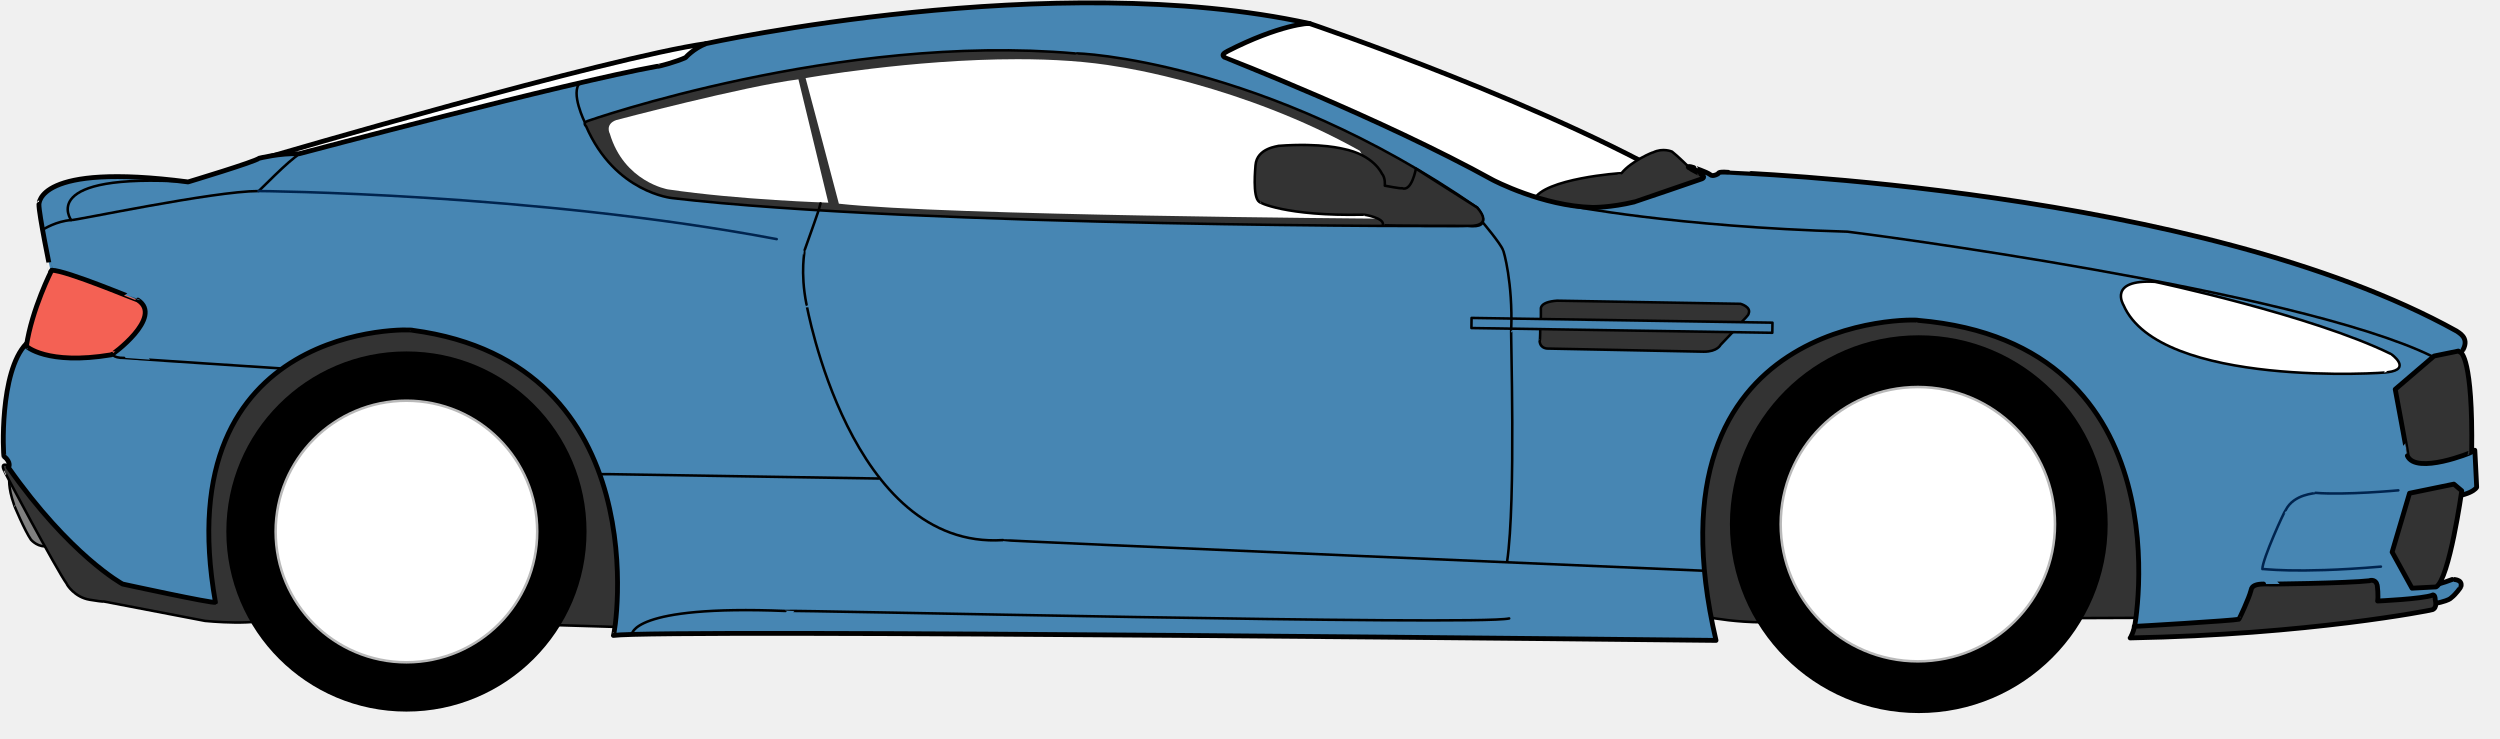
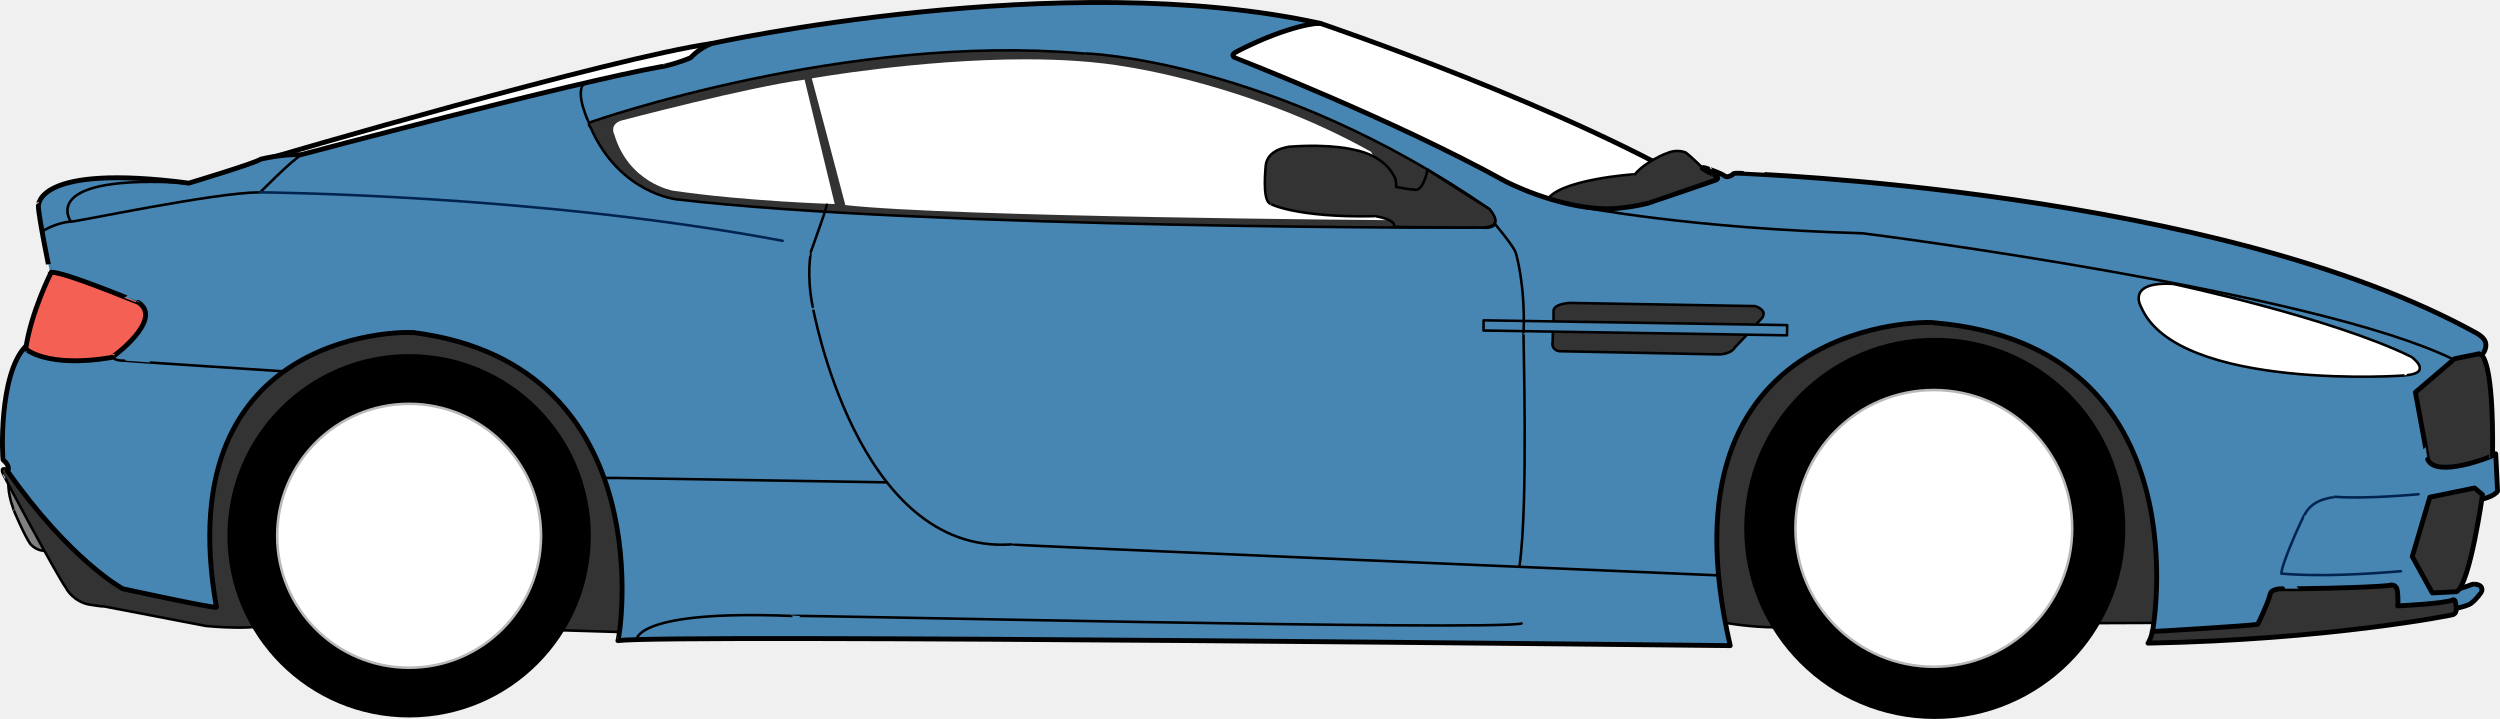
- <svg xmlns="http://www.w3.org/2000/svg" id="svg217" style="fill-rule:evenodd;clip-rule:evenodd;stroke-linecap:round;stroke-linejoin:round;" xml:space="preserve" version="1.1" viewBox="0 0 88 26" height="100%" width="100%">
-   <g id="cat_coupe">
-     <g id="g22">
-       <path id="path2" style="fill:url(#_Linear1);fill-rule:nonzero;" d="M0.491,17.756c-0.014,0 0.394,0.949 0.599,1.241c0.014,0.014 0.263,0.306 0.627,0.218c0.044,0 -1.387,-2.407 -1.387,-2.407c0,0 -0.058,0.336 0.161,0.948Z" />
-       <path id="path4" style="fill:#808080;stroke:#000;stroke-width:0.09px" d="M0.331,16.808c0,0 -0.059,0.336 0.161,0.949c-0.015,0 0.393,0.948 0.598,1.24c0.014,0.014 0.263,0.306 0.627,0.218c0.044,0 -1.386,-2.407 -1.386,-2.407Z" />
-       <path id="path6" style="fill:#333333;fill-rule:nonzero;stroke:#000;stroke-width:0.09px" d="M0.389,16.428c0,0 -0.394,-0.219 -0.262,0.103c-0.015,0 1.882,3.559 2.218,4.012c0,0.03 0.277,0.481 0.817,0.569c0.539,0.088 0.481,0.058 0.481,0.058l3.575,0.686c0,0 1.984,0.204 2.437,-0.16c0,0.014 12.257,0.379 12.257,0.379l1.517,-5.632l-6.128,-5.72l-7.646,0.117l-2.539,3.969l-0.672,4.26c0,0 -4.887,-2.597 -6.055,-2.641Z" />
-       <path id="path8" style="fill:#333333;fill-rule:nonzero;stroke:#000;stroke-width:0.09px" d="M59.689,21.637c0,0 1.838,0.46 3.655,0.176c0.021,-0.023 12.323,-0.066 12.323,-0.066l0.547,-7.442l-6.151,-3.611l-7.266,-0.154l-3.524,3.415l-0.131,6.435l0.547,1.247Z" />
-       <path id="path10" style="fill:url(#_Linear2);fill-rule:nonzero;" d="M9.524,5.506c-0.351,0.285 0.415,0.657 0.371,0.636c1.095,-0.788 14.599,-3.415 14.599,-3.415l0.362,-1.193c-3.47,0.492 -15.332,3.972 -15.332,3.972Z" />
-       <path id="path12" style="fill:#ffffff;stroke:#000;stroke-width:0.17px" d="M9.523,5.506c0,0 11.863,-3.479 15.332,-3.972l-0.361,1.193c0,0 -13.504,2.627 -14.598,3.414c0.043,0.023 -0.723,-0.35 -0.373,-0.635Z" />
-       <path id="path14" style="fill:#ffffff;fill-rule:nonzero" d="M43.167,1.406c-0.69,0.287 -1.111,0.574 -1.14,0.577c2.018,0.374 12.103,5.471 12.103,5.471c3.282,1.861 5.669,-0.612 5.646,-0.656c-4.88,-2.999 -13.672,-5.968 -13.672,-5.968c-0.053,-0.001 -0.106,-0.002 -0.159,-0.002c-1.116,0 -2.083,0.289 -2.778,0.578Zm-1.14,0.577c0,0 0,0 -0.001,0c0,0 0.001,0 0.001,0Z" />
-       <path id="path16" style="fill:none;stroke:#000;stroke-width:0.17px;" d="M46.104,0.83c0,0 8.792,2.969 13.672,5.968c0.022,0.044 -2.363,2.517 -5.646,0.656c0,0 -10.09,-5.099 -12.104,-5.471c0.022,0.022 1.744,-1.211 4.078,-1.153Z" />
-       <path id="path18" style="fill:url(#_Linear4);fill-rule:nonzero;" d="M58.186,5.368c0.029,-0.029 -0.758,0.292 -1.109,0.729c-0.014,-0.014 -2.757,0.19 -3.079,0.935c0.044,0.014 0.744,0.977 1.941,0.817c-0.029,0.044 4.509,-1.109 4.173,-1.532c-0.029,0 -0.19,-0.249 -0.19,-0.249l-0.441,-0.157c0,0 -0.449,-0.441 -0.624,-0.572c0,0 -0.125,-0.057 -0.305,-0.057c-0.108,0 -0.235,0.02 -0.366,0.086Z" />
-       <path id="path20" style="fill:#333333;stroke:#000;stroke-width:0.09px" d="M59.481,5.911c0,0 -0.449,-0.441 -0.624,-0.573c0,0 -0.32,-0.145 -0.671,0.029c0.029,-0.029 -0.758,0.293 -1.109,0.73c-0.014,-0.014 -2.758,0.19 -3.078,0.935c0.043,0.014 0.743,0.977 1.94,0.817c-0.029,0.044 4.509,-1.109 4.173,-1.532c-0.029,0 -0.189,-0.249 -0.189,-0.249l-0.442,-0.157" />
-     </g>
-     <path id="path24" style="fill:#4786b3;fill-rule:nonzero;fill-opacity:1" d="M24.856,1.534c-0.449,0.176 -0.723,0.492 -0.723,0.492c-0.307,0.143 -0.973,0.329 -0.996,0.307c-3.174,0.569 -12.607,3.079 -12.607,3.079c-0.671,-0.029 -1.415,0.16 -1.415,0.16c-0.117,0.118 -2.495,0.832 -2.495,0.832c-5.355,-0.701 -5.239,0.788 -5.249,0.788c-0.011,0.318 0.416,2.386 0.416,2.375c0.306,0.383 2.396,1.017 2.385,1.006c0.503,0.208 0.339,0.548 0.328,0.537c-0.043,0.569 -0.678,1.083 -0.678,1.072c-0.514,0.46 -2.922,-0.059 -2.893,-0.087c-0.963,0.992 -0.817,3.939 -0.788,3.969c0.263,0.204 0.175,0.408 0.146,0.379c2.189,3.122 4.028,4.114 4.028,4.114c0,0 3.209,0.701 3.268,0.643c-1.751,-9.923 6.945,-9.63 6.945,-9.573c8.697,1.168 7.121,10.74 7.063,10.74c1.634,-0.234 38.754,0.176 38.813,0.176c-2.685,-11.557 7.062,-11.324 7.121,-11.266c9.513,0.818 7.617,10.886 7.587,10.915c11.206,-0.642 11.09,-1.101 11.184,-1.16c0.153,-0.117 0.328,-0.368 0.328,-0.38c0.077,-0.284 -0.317,-0.255 -0.306,-0.255c-1.335,0.514 -1.218,-0.018 -1.24,-0.029c-0.383,-0.832 -0.11,-2.21 -0.11,-2.244c0.132,-0.612 0.745,-0.558 0.733,-0.579c1.325,-0.044 1.478,-0.394 1.478,-0.394c0,0 -0.066,-1.358 -0.066,-1.303c-0.273,0.121 -1.608,0.143 -1.608,0.132c-0.471,-0.011 -0.482,-0.241 -0.493,-0.262c-0.46,-0.964 -0.12,-1.391 -0.142,-1.391c0.941,-0.657 1.007,-1.313 0.996,-1.313c0.525,-0.339 0.831,-0.689 0.831,-0.701c0.241,-0.437 -0.175,-0.612 -0.218,-0.656c-9.062,-5.034 -25.63,-5.581 -25.641,-5.592c-0.427,-0.032 -0.323,0.049 -0.383,0.065c-0.175,0.088 -0.241,0.033 -0.23,0.033c-0.175,-0.13 -0.602,-0.252 -0.602,-0.262c-0.191,-0.063 -0.211,-0.038 -0.193,-0.013c0.013,0.016 0.042,0.032 0.051,0.023c0.044,0.066 0.383,0.208 0.383,0.219c0.208,0.099 0.044,0.165 0.044,0.165c0,0 -2.353,0.809 -2.364,0.809c-0.853,0.208 -1.489,0.197 -1.489,0.197c-1.75,-0.043 -3.502,-0.963 -3.502,-0.963c-3.917,-2.166 -9.422,-4.301 -9.433,-4.312c-0.197,-0.12 0.088,-0.208 0.077,-0.218c1.684,-0.863 2.723,-0.99 2.885,-0.983c-2.425,-0.531 -5.08,-0.725 -7.668,-0.725c-7.032,0 -13.558,1.434 -13.558,1.434Zm21.248,-0.704c0,-0.002 -0.007,-0.004 -0.022,-0.005c0.007,0.002 0.015,0.004 0.022,0.005Z" />
-     <g id="g112">
-       <path id="path26" style="fill:none;stroke:#000;stroke-width:0.17px;" d="M9.115,5.572c0,0 0.744,-0.19 1.415,-0.16c0,0 9.433,-2.51 12.607,-3.079c0.022,0.022 0.69,-0.165 0.996,-0.307c0,0 0.274,-0.316 0.722,-0.492c0,0 12.232,-2.688 21.249,-0.704c0,-0.029 -1.069,0.036 -2.907,0.977c0.011,0.012 -0.273,0.099 -0.077,0.219c0.011,0.011 5.516,2.146 9.433,4.312c0,0 1.752,0.92 3.503,0.963c0,0 0.634,0.011 1.488,-0.197c0.011,0 2.364,-0.81 2.364,-0.81c0,0 0.164,-0.065 -0.044,-0.164c0,-0.011 -0.339,-0.153 -0.383,-0.219c-0.022,0.022 -0.175,-0.114 0.142,-0.011c0,0.011 0.427,0.132 0.602,0.263c-0.011,0 0.055,0.055 0.23,-0.033c0.06,-0.016 -0.044,-0.098 0.383,-0.065c0.011,0.011 16.579,0.558 25.641,5.592c0.043,0.044 0.46,0.219 0.218,0.656c0,0.011 -0.306,0.362 -0.831,0.701c0.011,0 -0.055,0.656 -0.996,1.313c0.022,0 -0.317,0.427 0.143,1.39c0.01,0.022 0.021,0.252 0.492,0.263c0,0.01 1.335,-0.011 1.608,-0.132c0,-0.055 0.066,1.303 0.066,1.303c0,0 -0.153,0.35 -1.478,0.394c0.012,0.021 -0.601,-0.033 -0.732,0.58c0,0.033 -0.274,1.411 0.109,2.243c0.022,0.011 -0.095,0.543 1.24,0.029c-0.011,0 0.383,-0.029 0.306,0.255c0,0.012 -0.175,0.263 -0.328,0.38c-0.094,0.059 0.022,0.518 -11.184,1.16c0.03,-0.029 1.926,-10.097 -7.587,-10.915c-0.059,-0.058 -9.806,-0.291 -7.121,11.265c-0.059,0 -37.179,-0.409 -38.813,-0.175c0.058,0 1.634,-9.572 -7.063,-10.74c0,-0.057 -8.696,-0.35 -6.945,9.573c-0.059,0.058 -3.268,-0.642 -3.268,-0.642c0,0 -1.839,-0.993 -4.028,-4.115c0.029,0.029 0.117,-0.176 -0.146,-0.379c-0.029,-0.03 -0.175,-2.977 0.788,-3.969c-0.029,0.029 2.379,0.547 2.893,0.087c0,0.011 0.635,-0.503 0.678,-1.072c0.011,0.011 0.175,-0.329 -0.328,-0.537c0.011,0.012 -2.079,-0.623 -2.385,-1.006c0,0.011 -0.427,-2.057 -0.416,-2.375c0.011,0 -0.106,-1.488 5.249,-0.788c0,0 2.378,-0.715 2.495,-0.832Z" />
-       <path id="path28" style="fill:#f46154;fill-rule:nonzero;stroke:#000;stroke-width:0.17px;" d="M1.819,9.512c0,0 -0.7,1.372 -0.89,2.671c-0.015,0 0.715,0.685 2.991,0.306c0.015,0.014 1.854,-1.328 0.934,-1.926c0,0.014 -2.524,-1.051 -3.035,-1.051Z" />
-       <path id="path30" style="fill:url(#_Linear6);fill-rule:nonzero;" d="M20.686,4.259c-0.197,0.066 -0.055,0.186 -0.055,0.186c1.018,2.342 3.032,2.528 3.032,2.528c8.623,1.007 28.015,1.007 28.015,0.978c0.934,0.117 0.351,-0.613 0.321,-0.642c-7.5,-5.195 -14.124,-5.457 -14.154,-5.428c-0.874,-0.077 -1.753,-0.111 -2.628,-0.111c-7.449,0 -14.531,2.489 -14.531,2.489Z" />
-       <path id="path32" style="fill:#333333;stroke:#000;stroke-width:0.09px" d="M20.686,4.259c0,0 8.842,-3.108 17.16,-2.378c0.029,-0.029 6.653,0.233 14.153,5.428c0.03,0.029 0.613,0.759 -0.321,0.642c0,0.029 -19.392,0.029 -28.015,-0.978c0,0 -2.014,-0.186 -3.032,-2.528c0,0 -0.142,-0.12 0.055,-0.186Z" />
-       <path id="path34" style="fill:#ffffff;fill-rule:nonzero" d="M28.357,2.749c0,0 1.171,4.399 1.171,4.421c3.7,0.416 18.911,0.525 18.889,0.525c0.788,-0.35 -0.547,-2.341 -0.547,-2.385c-4.137,-2.32 -8.47,-2.955 -8.47,-2.955c-1.101,-0.197 -2.342,-0.271 -3.583,-0.271c-3.724,0 -7.46,0.665 -7.46,0.665Z" />
-       <path id="path36" style="fill:#ffffff;fill-rule:nonzero" d="M21.693,4.226c-0.405,0.143 -0.23,0.482 -0.23,0.471c0.503,1.707 2.046,1.969 2.046,1.969c2.518,0.373 5.648,0.468 5.648,0.468l-1.052,-4.341c-1.904,0.241 -6.412,1.433 -6.412,1.433Z" />
-       <path id="path38" style="fill:#ffffff;fill-rule:nonzero" d="M74.747,10.738c1.27,2.932 9.295,2.393 9.295,2.364c0.875,-0.103 0.132,-0.643 0.117,-0.643c-2.802,-1.371 -8.303,-2.538 -8.303,-2.538c-0.083,-0.005 -0.161,-0.007 -0.233,-0.007c-1.383,0 -0.876,0.824 -0.876,0.824Z" />
-       <path id="path40" style="fill:none;stroke:#000;stroke-width:0.09px;" d="M75.856,9.921c0,0 5.501,1.167 8.303,2.538c0.015,0 0.758,0.54 -0.117,0.643c0,0.029 -8.025,0.569 -9.295,-2.364c0,0 -0.562,-0.913 1.109,-0.817Z" />
-       <path id="path42" style="fill:url(#_Linear10);fill-rule:nonzero;" d="M85.68,12.532l-1.368,1.171c0,0 0.438,2.343 0.427,2.343c0.306,0.678 2.276,-0.121 2.265,-0.132c0.043,-3.327 -0.383,-3.502 -0.383,-3.502l-0.087,-0.054l-0.854,0.174Z" />
-       <path id="path44" style="fill:#333333;stroke:#000;stroke-width:0.17px" d="M86.534,12.357l0.087,0.055c0,0 0.427,0.175 0.383,3.501c0.011,0.012 -1.959,0.811 -2.265,0.132c0.011,0 -0.427,-2.342 -0.427,-2.342l1.368,-1.171l0.854,-0.175Z" />
-       <path id="path46" style="fill:url(#_Linear11);fill-rule:nonzero;" d="M84.815,17.362l-0.613,2.073l0.701,1.269c0,0 0.832,-0.044 0.846,-0.044c0.467,-0.263 0.905,-3.385 0.905,-3.385l-0.277,-0.234l-1.562,0.321Z" />
-       <path id="path48" style="fill:#333333;stroke:#000;stroke-width:0.17px" d="M86.654,17.275c0,0 -0.438,3.122 -0.905,3.385c-0.015,0 -0.846,0.044 -0.846,0.044l-0.7,-1.27l0.613,-2.072l1.561,-0.321l0.277,0.234Z" />
-       <clipPath id="_clip12">
-         <path id="path50" d="M83.415,20.441c-0.73,0.088 -3.736,0.131 -3.736,0.116c-0.496,0 -0.423,0.234 -0.452,0.248c-0.044,0.205 -0.41,1.008 -0.423,0.993c-0.145,0.043 -3.65,0.258 -3.678,0.249c0,0.151 -0.13,0.395 -0.144,0.408c6.303,-0.118 10.606,-0.978 10.636,-0.993c0.189,-0.073 0.102,-0.335 0.102,-0.35c0,-0.204 -0.102,-0.175 -0.102,-0.161c-0.336,0.132 -1.926,0.205 -1.926,0.205c0.029,-0.131 0,-0.569 -0.029,-0.599c-0.033,-0.106 -0.122,-0.13 -0.185,-0.13c-0.049,0 -0.083,0.014 -0.063,0.014Zm-8.289,1.606l0,-0.001l0,0.001Zm-0.145,0.408c0,0.001 0,0 0.001,0c-0.001,0 -0.001,0 -0.001,0Z" />
-       </clipPath>
-       <g id="g55" clip-path="url(#_clip12)">
-         <path id="path53" style="fill:url(#_Linear13);fill-rule:nonzero;" d="M75.003,22.777l-0.134,-1.918l10.848,-0.759l0.134,1.918l-10.848,0.759Z" />
+ <svg xmlns="http://www.w3.org/2000/svg" width="521.6" height="150" viewBox="0 0 521.6 150" version="1.1" xml:space="preserve" style="clip-rule:evenodd;fill-rule:evenodd;stroke-linecap:round;stroke-linejoin:round" id="svg217">
+   <g transform="translate(-0.03102517,-0.01385375)" id="cat_coupe">
+     <g transform="matrix(5.979396,0,0,5.979396,-0.1544866,-0.0689833)" id="g1003">
+       <g id="g22">
+         <path id="path2" style="fill:url(#_Linear1);fill-rule:nonzero" d="m 0.491,17.756 c -0.014,0 0.394,0.949 0.599,1.241 0.014,0.014 0.263,0.306 0.627,0.218 0.044,0 -1.387,-2.407 -1.387,-2.407 0,0 -0.058,0.336 0.161,0.948 z" />
+         <path id="path4" style="fill:#808080;stroke:#000000;stroke-width:0.09px" d="m 0.331,16.808 c 0,0 -0.059,0.336 0.161,0.949 -0.015,0 0.393,0.948 0.598,1.24 0.014,0.014 0.263,0.306 0.627,0.218 0.044,0 -1.386,-2.407 -1.386,-2.407 z" />
+         <path id="path6" style="fill:#333333;fill-rule:nonzero;stroke:#000000;stroke-width:0.09px" d="m 0.389,16.428 c 0,0 -0.394,-0.219 -0.262,0.103 -0.015,0 1.882,3.559 2.218,4.012 0,0.03 0.277,0.481 0.817,0.569 0.539,0.088 0.481,0.058 0.481,0.058 l 3.575,0.686 c 0,0 1.984,0.204 2.437,-0.16 0,0.014 12.257,0.379 12.257,0.379 l 1.517,-5.632 -6.128,-5.72 -7.646,0.117 -2.539,3.969 -0.672,4.26 c 0,0 -4.887,-2.597 -6.055,-2.641 z" />
+         <path id="path8" style="fill:#333333;fill-rule:nonzero;stroke:#000000;stroke-width:0.09px" d="m 59.689,21.637 c 0,0 1.838,0.46 3.655,0.176 0.021,-0.023 12.323,-0.066 12.323,-0.066 l 0.547,-7.442 -6.151,-3.611 -7.266,-0.154 -3.524,3.415 -0.131,6.435 z" />
+         <path id="path10" style="fill:url(#_Linear2);fill-rule:nonzero" d="M 9.524,5.506 C 9.173,5.791 9.939,6.163 9.895,6.142 10.99,5.354 24.494,2.727 24.494,2.727 L 24.856,1.534 C 21.386,2.026 9.524,5.506 9.524,5.506 Z" />
+         <path id="path12" style="fill:#ffffff;stroke:#000000;stroke-width:0.17px" d="m 9.523,5.506 c 0,0 11.863,-3.479 15.332,-3.972 l -0.361,1.193 c 0,0 -13.504,2.627 -14.598,3.414 C 9.939,6.164 9.173,5.791 9.523,5.506 Z" />
+         <path id="path14" style="fill:#ffffff;fill-rule:nonzero" d="M 43.167,1.406 C 42.477,1.693 42.056,1.98 42.027,1.983 44.045,2.357 54.13,7.454 54.13,7.454 57.412,9.315 59.799,6.842 59.776,6.798 54.896,3.799 46.104,0.83 46.104,0.83 46.051,0.829 45.998,0.828 45.945,0.828 c -1.116,0 -2.083,0.289 -2.778,0.578 z m -1.14,0.577 c 0,0 0,0 -10e-4,0 0,0 10e-4,0 10e-4,0 z" />
+         <path id="path16" style="fill:none;stroke:#000000;stroke-width:0.17px" d="m 46.104,0.83 c 0,0 8.792,2.969 13.672,5.968 0.022,0.044 -2.363,2.517 -5.646,0.656 0,0 -10.09,-5.099 -12.104,-5.471 0.022,0.022 1.744,-1.211 4.078,-1.153 z" />
+         <path id="path18" style="fill:url(#_Linear4);fill-rule:nonzero" d="m 58.186,5.368 c 0.029,-0.029 -0.758,0.292 -1.109,0.729 -0.014,-0.014 -2.757,0.19 -3.079,0.935 0.044,0.014 0.744,0.977 1.941,0.817 -0.029,0.044 4.509,-1.109 4.173,-1.532 -0.029,0 -0.19,-0.249 -0.19,-0.249 L 59.481,5.911 c 0,0 -0.449,-0.441 -0.624,-0.572 0,0 -0.125,-0.057 -0.305,-0.057 -0.108,0 -0.235,0.02 -0.366,0.086 z" />
+         <path id="path20" style="fill:#333333;stroke:#000000;stroke-width:0.09px" d="m 59.481,5.911 c 0,0 -0.449,-0.441 -0.624,-0.573 0,0 -0.32,-0.145 -0.671,0.029 0.029,-0.029 -0.758,0.293 -1.109,0.73 -0.014,-0.014 -2.758,0.19 -3.078,0.935 0.043,0.014 0.743,0.977 1.94,0.817 -0.029,0.044 4.509,-1.109 4.173,-1.532 -0.029,0 -0.189,-0.249 -0.189,-0.249 L 59.481,5.911" />
      </g>
-       <path id="path57" style="fill:#333333;stroke:#000;stroke-width:0.17px" d="M83.692,21.156c0,0 1.59,-0.073 1.926,-0.205c0,-0.014 0.102,-0.043 0.102,0.161c0,0.015 0.087,0.277 -0.102,0.35c-0.03,0.015 -4.334,0.876 -10.637,0.993c0,0.014 0.145,-0.249 0.145,-0.409c-0.029,0.014 3.532,-0.204 3.678,-0.248c0.014,0.015 0.379,-0.788 0.423,-0.992c0.029,-0.015 -0.044,-0.248 0.452,-0.248c0,0.014 3.006,-0.029 3.736,-0.117c-0.044,0 0.189,-0.073 0.248,0.117c0.029,0.029 0.058,0.466 0.029,0.598Z" />
-       <path id="path59" style="fill:url(#_Linear14);fill-rule:nonzero;" d="M54.239,10.869l0,0.263l-0.022,0.35c0,0 0,0.525 -0.022,0.525c0.022,0.285 0.306,0.263 0.306,0.263l5.473,0.11c0.481,0 0.59,-0.241 0.59,-0.241l0.438,-0.46l0.35,-0.394c0,0 0.219,-0.219 0.197,-0.241c0.109,-0.241 -0.284,-0.35 -0.284,-0.35l-6.457,-0.11c-0.613,0.044 -0.569,0.285 -0.569,0.285Z" />
-       <path id="path61" style="fill:#333333;stroke:#000;stroke-width:0.09px" d="M61.002,11.679l-0.438,0.46c0,0 -0.109,0.241 -0.591,0.241l-5.472,-0.11c0,0 -0.284,0.022 -0.306,-0.263c0.022,0 0.022,-0.525 0.022,-0.525l0.022,-0.35l0,-0.263c0,0 -0.044,-0.241 0.569,-0.285l6.457,0.11c0,0 0.394,0.11 0.284,0.35c0.022,0.022 -0.197,0.241 -0.197,0.241l-0.35,0.394Z" />
-       <clipPath id="_clip15">
-         <path id="path63" d="M51.793,11.547l10.593,0.167l0.006,-0.356l-10.593,-0.167l-0.006,0.356Z" />
-       </clipPath>
-       <g id="g68" clip-path="url(#_clip15)">
-         <path id="path66" style="fill:url(#_Linear16);fill-rule:nonzero;" d="M62.392,11.358l-0.006,0.356l-10.593,-0.166l0.006,-0.357l10.593,0.167Z" />
+       <path id="path24" style="fill:#4786b3;fill-opacity:1;fill-rule:nonzero" d="M 24.856,1.534 C 24.407,1.71 24.133,2.026 24.133,2.026 23.826,2.169 23.16,2.355 23.137,2.333 19.963,2.902 10.53,5.412 10.53,5.412 9.859,5.383 9.115,5.572 9.115,5.572 8.998,5.69 6.62,6.404 6.62,6.404 1.265,5.703 1.381,7.192 1.371,7.192 1.36,7.51 1.787,9.578 1.787,9.567 2.093,9.95 4.183,10.584 4.172,10.573 4.675,10.781 4.511,11.121 4.5,11.11 4.457,11.679 3.822,12.193 3.822,12.182 3.308,12.642 0.9,12.123 0.929,12.095 c -0.963,0.992 -0.817,3.939 -0.788,3.969 0.263,0.204 0.175,0.408 0.146,0.379 2.189,3.122 4.028,4.114 4.028,4.114 0,0 3.209,0.701 3.268,0.643 -1.751,-9.923 6.945,-9.63 6.945,-9.573 8.697,1.168 7.121,10.74 7.063,10.74 1.634,-0.234 38.754,0.176 38.813,0.176 -2.685,-11.557 7.062,-11.324 7.121,-11.266 9.513,0.818 7.617,10.886 7.587,10.915 11.206,-0.642 11.09,-1.101 11.184,-1.16 0.153,-0.117 0.328,-0.368 0.328,-0.38 0.077,-0.284 -0.317,-0.255 -0.306,-0.255 -1.335,0.514 -1.218,-0.018 -1.24,-0.029 -0.383,-0.832 -0.11,-2.21 -0.11,-2.244 0.132,-0.612 0.745,-0.558 0.733,-0.579 1.325,-0.044 1.478,-0.394 1.478,-0.394 0,0 -0.066,-1.358 -0.066,-1.303 -0.273,0.121 -1.608,0.143 -1.608,0.132 -0.471,-0.011 -0.482,-0.241 -0.493,-0.262 -0.46,-0.964 -0.12,-1.391 -0.142,-1.391 0.941,-0.657 1.007,-1.313 0.996,-1.313 0.525,-0.339 0.831,-0.689 0.831,-0.701 0.241,-0.437 -0.175,-0.612 -0.218,-0.656 C 77.417,6.623 60.849,6.076 60.838,6.065 60.411,6.033 60.515,6.114 60.455,6.13 60.28,6.218 60.214,6.163 60.225,6.163 60.05,6.033 59.623,5.911 59.623,5.901 59.432,5.838 59.412,5.863 59.43,5.888 c 0.013,0.016 0.042,0.032 0.051,0.023 0.044,0.066 0.383,0.208 0.383,0.219 0.208,0.099 0.044,0.165 0.044,0.165 0,0 -2.353,0.809 -2.364,0.809 C 56.691,7.312 56.055,7.301 56.055,7.301 54.305,7.258 52.553,6.338 52.553,6.338 48.636,4.172 43.131,2.037 43.12,2.026 42.923,1.906 43.208,1.818 43.197,1.808 44.881,0.945 45.92,0.818 46.082,0.825 43.657,0.294 41.002,0.1 38.414,0.1 31.382,0.1 24.856,1.534 24.856,1.534 Z M 46.104,0.83 c 0,-0.002 -0.007,-0.004 -0.022,-0.005 0.007,0.002 0.015,0.004 0.022,0.005 z" />
+       <g id="g112">
+         <path id="path26" style="fill:none;stroke:#000000;stroke-width:0.17px" d="m 9.115,5.572 c 0,0 0.744,-0.19 1.415,-0.16 0,0 9.433,-2.51 12.607,-3.079 0.022,0.022 0.69,-0.165 0.996,-0.307 0,0 0.274,-0.316 0.722,-0.492 0,0 12.232,-2.688 21.249,-0.704 0,-0.029 -1.069,0.036 -2.907,0.977 0.011,0.012 -0.273,0.099 -0.077,0.219 0.011,0.011 5.516,2.146 9.433,4.312 0,0 1.752,0.92 3.503,0.963 0,0 0.634,0.011 1.488,-0.197 0.011,0 2.364,-0.81 2.364,-0.81 0,0 0.164,-0.065 -0.044,-0.164 0,-0.011 -0.339,-0.153 -0.383,-0.219 -0.022,0.022 -0.175,-0.114 0.142,-0.011 0,0.011 0.427,0.132 0.602,0.263 -0.011,0 0.055,0.055 0.23,-0.033 0.06,-0.016 -0.044,-0.098 0.383,-0.065 0.011,0.011 16.579,0.558 25.641,5.592 0.043,0.044 0.46,0.219 0.218,0.656 0,0.011 -0.306,0.362 -0.831,0.701 0.011,0 -0.055,0.656 -0.996,1.313 0.022,0 -0.317,0.427 0.143,1.39 0.01,0.022 0.021,0.252 0.492,0.263 0,0.01 1.335,-0.011 1.608,-0.132 0,-0.055 0.066,1.303 0.066,1.303 0,0 -0.153,0.35 -1.478,0.394 0.012,0.021 -0.601,-0.033 -0.732,0.58 0,0.033 -0.274,1.411 0.109,2.243 0.022,0.011 -0.095,0.543 1.24,0.029 -0.011,0 0.383,-0.029 0.306,0.255 0,0.012 -0.175,0.263 -0.328,0.38 -0.094,0.059 0.022,0.518 -11.184,1.16 0.03,-0.029 1.926,-10.097 -7.587,-10.915 -0.059,-0.058 -9.806,-0.291 -7.121,11.265 -0.059,0 -37.179,-0.409 -38.813,-0.175 0.058,0 1.634,-9.572 -7.063,-10.74 0,-0.057 -8.696,-0.35 -6.945,9.573 -0.059,0.058 -3.268,-0.642 -3.268,-0.642 0,0 -1.839,-0.993 -4.028,-4.115 0.029,0.029 0.117,-0.176 -0.146,-0.379 -0.029,-0.03 -0.175,-2.977 0.788,-3.969 -0.029,0.029 2.379,0.547 2.893,0.087 0,0.011 0.635,-0.503 0.678,-1.072 C 4.511,11.121 4.675,10.781 4.172,10.573 4.183,10.585 2.093,9.95 1.787,9.567 1.787,9.578 1.36,7.51 1.371,7.192 c 0.011,0 -0.106,-1.488 5.249,-0.788 0,0 2.378,-0.715 2.495,-0.832 z" />
+         <path id="path28" style="fill:#f46154;fill-rule:nonzero;stroke:#000000;stroke-width:0.17px" d="m 1.819,9.512 c 0,0 -0.7,1.372 -0.89,2.671 -0.015,0 0.715,0.685 2.991,0.306 0.015,0.014 1.854,-1.328 0.934,-1.926 0,0.014 -2.524,-1.051 -3.035,-1.051 z" />
+         <path id="path30" style="fill:url(#_Linear6);fill-rule:nonzero" d="m 20.686,4.259 c -0.197,0.066 -0.055,0.186 -0.055,0.186 1.018,2.342 3.032,2.528 3.032,2.528 C 32.286,7.98 51.678,7.98 51.678,7.951 52.612,8.068 52.029,7.338 51.999,7.309 44.499,2.114 37.875,1.852 37.845,1.881 36.971,1.804 36.092,1.77 35.217,1.77 27.768,1.77 20.686,4.259 20.686,4.259 Z" />
+         <path id="path32" style="fill:#333333;stroke:#000000;stroke-width:0.09px" d="m 20.686,4.259 c 0,0 8.842,-3.108 17.16,-2.378 0.029,-0.029 6.653,0.233 14.153,5.428 0.03,0.029 0.613,0.759 -0.321,0.642 0,0.029 -19.392,0.029 -28.015,-0.978 0,0 -2.014,-0.186 -3.032,-2.528 0,0 -0.142,-0.12 0.055,-0.186 z" />
+         <path id="path34" style="fill:#ffffff;fill-rule:nonzero" d="m 28.357,2.749 c 0,0 1.171,4.399 1.171,4.421 3.7,0.416 18.911,0.525 18.889,0.525 C 49.205,7.345 47.87,5.354 47.87,5.31 43.733,2.99 39.4,2.355 39.4,2.355 38.299,2.158 37.058,2.084 35.817,2.084 c -3.724,0 -7.46,0.665 -7.46,0.665 z" />
+         <path id="path36" style="fill:#ffffff;fill-rule:nonzero" d="m 21.693,4.226 c -0.405,0.143 -0.23,0.482 -0.23,0.471 0.503,1.707 2.046,1.969 2.046,1.969 2.518,0.373 5.648,0.468 5.648,0.468 L 28.105,2.793 c -1.904,0.241 -6.412,1.433 -6.412,1.433 z" />
+         <path id="path38" style="fill:#ffffff;fill-rule:nonzero" d="m 74.747,10.738 c 1.27,2.932 9.295,2.393 9.295,2.364 0.875,-0.103 0.132,-0.643 0.117,-0.643 C 81.357,11.088 75.856,9.921 75.856,9.921 75.773,9.916 75.695,9.914 75.623,9.914 c -1.383,0 -0.876,0.824 -0.876,0.824 z" />
+         <path id="path40" style="fill:none;stroke:#000000;stroke-width:0.09px" d="m 75.856,9.921 c 0,0 5.501,1.167 8.303,2.538 0.015,0 0.758,0.54 -0.117,0.643 0,0.029 -8.025,0.569 -9.295,-2.364 0,0 -0.562,-0.913 1.109,-0.817 z" />
+         <path id="path42" style="fill:url(#_Linear10);fill-rule:nonzero" d="m 85.68,12.532 -1.368,1.171 c 0,0 0.438,2.343 0.427,2.343 0.306,0.678 2.276,-0.121 2.265,-0.132 0.043,-3.327 -0.383,-3.502 -0.383,-3.502 l -0.087,-0.054 z" />
+         <path id="path44" style="fill:#333333;stroke:#000000;stroke-width:0.17px" d="m 86.534,12.357 0.087,0.055 c 0,0 0.427,0.175 0.383,3.501 0.011,0.012 -1.959,0.811 -2.265,0.132 0.011,0 -0.427,-2.342 -0.427,-2.342 l 1.368,-1.171 z" />
+         <path id="path46" style="fill:url(#_Linear11);fill-rule:nonzero" d="m 84.815,17.362 -0.613,2.073 0.701,1.269 c 0,0 0.832,-0.044 0.846,-0.044 0.467,-0.263 0.905,-3.385 0.905,-3.385 l -0.277,-0.234 z" />
+         <path id="path48" style="fill:#333333;stroke:#000000;stroke-width:0.17px" d="m 86.654,17.275 c 0,0 -0.438,3.122 -0.905,3.385 -0.015,0 -0.846,0.044 -0.846,0.044 l -0.7,-1.27 0.613,-2.072 1.561,-0.321 z" />
+         <clipPath id="_clip12">
+           <path id="path50" d="m 83.415,20.441 c -0.73,0.088 -3.736,0.131 -3.736,0.116 -0.496,0 -0.423,0.234 -0.452,0.248 -0.044,0.205 -0.41,1.008 -0.423,0.993 -0.145,0.043 -3.65,0.258 -3.678,0.249 0,0.151 -0.13,0.395 -0.144,0.408 6.303,-0.118 10.606,-0.978 10.636,-0.993 0.189,-0.073 0.102,-0.335 0.102,-0.35 0,-0.204 -0.102,-0.175 -0.102,-0.161 -0.336,0.132 -1.926,0.205 -1.926,0.205 0.029,-0.131 0,-0.569 -0.029,-0.599 -0.033,-0.106 -0.122,-0.13 -0.185,-0.13 -0.049,0 -0.083,0.014 -0.063,0.014 z m -8.289,1.606 v -0.001 z m -0.145,0.408 c 0,0.001 0,0 0.001,0 -0.001,0 -0.001,0 -0.001,0 z" />
+         </clipPath>
+         <g id="g55" clip-path="url(#_clip12)">
+           <path id="path53" style="fill:url(#_Linear13);fill-rule:nonzero" d="M 75.003,22.777 74.869,20.859 85.717,20.1 85.851,22.018 Z" />
+         </g>
+         <path id="path57" style="fill:#333333;stroke:#000000;stroke-width:0.17px" d="m 83.692,21.156 c 0,0 1.59,-0.073 1.926,-0.205 0,-0.014 0.102,-0.043 0.102,0.161 0,0.015 0.087,0.277 -0.102,0.35 -0.03,0.015 -4.334,0.876 -10.637,0.993 0,0.014 0.145,-0.249 0.145,-0.409 -0.029,0.014 3.532,-0.204 3.678,-0.248 0.014,0.015 0.379,-0.788 0.423,-0.992 0.029,-0.015 -0.044,-0.248 0.452,-0.248 0,0.014 3.006,-0.029 3.736,-0.117 -0.044,0 0.189,-0.073 0.248,0.117 0.029,0.029 0.058,0.466 0.029,0.598 z" />
+         <path id="path59" style="fill:url(#_Linear14);fill-rule:nonzero" d="m 54.239,10.869 v 0.263 l -0.022,0.35 c 0,0 0,0.525 -0.022,0.525 0.022,0.285 0.306,0.263 0.306,0.263 l 5.473,0.11 c 0.481,0 0.59,-0.241 0.59,-0.241 l 0.438,-0.46 0.35,-0.394 c 0,0 0.219,-0.219 0.197,-0.241 0.109,-0.241 -0.284,-0.35 -0.284,-0.35 l -6.457,-0.11 c -0.613,0.044 -0.569,0.285 -0.569,0.285 z" />
+         <path id="path61" style="fill:#333333;stroke:#000000;stroke-width:0.09px" d="m 61.002,11.679 -0.438,0.46 c 0,0 -0.109,0.241 -0.591,0.241 l -5.472,-0.11 c 0,0 -0.284,0.022 -0.306,-0.263 0.022,0 0.022,-0.525 0.022,-0.525 l 0.022,-0.35 v -0.263 c 0,0 -0.044,-0.241 0.569,-0.285 l 6.457,0.11 c 0,0 0.394,0.11 0.284,0.35 0.022,0.022 -0.197,0.241 -0.197,0.241 z" />
+         <clipPath id="_clip15">
+           <path id="path63" d="m 51.793,11.547 10.593,0.167 0.006,-0.356 -10.593,-0.167 z" />
+         </clipPath>
+         <g id="g68" clip-path="url(#_clip15)">
+           <path id="path66" style="fill:url(#_Linear16);fill-rule:nonzero" d="m 62.392,11.358 -0.006,0.356 -10.593,-0.166 0.006,-0.357 z" />
+         </g>
+         <path id="path70" style="fill:#4786b3;fill-opacity:1;stroke:#000000;stroke-width:0.09px" d="m 62.385,11.714 -10.591,-0.167 0.005,-0.356 10.592,0.167 z" />
+         <path id="path72" style="fill:none;stroke:#000000;stroke-width:0.09px" d="M 28.882,7.159 28.817,7.4 c 0,0 -0.262,0.766 -0.493,1.401 0.011,0.01 -0.168,0.755 0.066,1.922 0,-0.028 1.518,8.638 6.917,8.288 0.029,0.03 24.688,1.08 24.688,1.08" />
+         <path id="path74" style="fill:none;stroke:#000000;stroke-width:0.09px" d="m 52.174,7.805 c 0,0 0.642,0.759 0.73,0.993 0.029,0.029 0.35,1.166 0.291,2.801 -0.028,0 0.175,5.982 -0.145,8.17" />
+         <path id="path76" style="fill:url(#_Linear17);fill-rule:nonzero" d="m 44.995,5.135 c 0.029,0.014 -0.759,0.058 -0.802,0.686 0,0.058 -0.117,1.109 0.131,1.283 -0.015,0.015 0.919,0.511 3.663,0.452 0.014,-0.013 0.773,0.118 0.686,0.366 0,0.029 3.063,0.029 3.063,0.029 0,0 0.861,0.043 0.263,-0.642 L 49.84,5.937 c 0,0 -0.146,0.832 -0.497,0.686 0,0.029 -0.598,-0.088 -0.598,-0.088 0,0 0.03,-0.276 -0.102,-0.423 0,0 -0.277,-0.656 -1.371,-0.875 0.011,0.006 -0.112,-0.03 -0.37,-0.067 -0.241,-0.034 -0.597,-0.068 -1.07,-0.068 -0.247,0 -0.526,0.009 -0.837,0.033 z" />
+         <path id="path78" style="fill:#333333;stroke:#000000;stroke-width:0.09px" d="m 48.643,6.112 c 0,0 -0.277,-0.656 -1.371,-0.875 0.029,0.014 -0.73,-0.219 -2.277,-0.102 0.029,0.014 -0.758,0.058 -0.802,0.686 0,0.058 -0.117,1.109 0.131,1.284 -0.015,0.014 0.919,0.51 3.662,0.452 0.015,-0.014 0.774,0.117 0.687,0.365 0,0.029 3.063,0.029 3.063,0.029 0,0 0.861,0.043 0.263,-0.642 L 49.84,5.937 c 0,0 -0.146,0.832 -0.497,0.686 0,0.029 -0.598,-0.087 -0.598,-0.087 0,0 0.03,-0.277 -0.102,-0.424 z" />
+         <path id="path80" style="fill:none;stroke:#000000;stroke-width:0.09px" d="m 3.935,12.431 c 0,0 0.015,0.174 0.434,0.168 0,0.01 5.56,0.372 5.56,0.372" />
+         <path id="path82" style="fill:none;stroke:#000000;stroke-width:0.09px" d="m 20.591,4.318 c 0,0 -0.532,-1.073 -0.168,-1.409" />
+         <path id="path84" style="fill-rule:nonzero" d="m 7.967,18.71 c 0,-3.502 2.838,-6.34 6.339,-6.34 3.502,0 6.34,2.838 6.34,6.34 0,3.501 -2.838,6.338 -6.34,6.338 -3.501,0 -6.339,-2.837 -6.339,-6.338" />
+         <path id="path86" style="fill-rule:nonzero" d="m 60.893,18.451 c 0,-3.672 2.977,-6.649 6.648,-6.649 3.672,0 6.649,2.977 6.649,6.649 0,3.672 -2.977,6.649 -6.649,6.649 -3.671,0 -6.648,-2.977 -6.648,-6.649" />
+         <path id="path88" style="fill:#ffffff;fill-rule:nonzero" d="m 9.703,18.71 c 0,2.541 2.061,4.603 4.603,4.603 2.544,0 4.604,-2.062 4.604,-4.603 0,-2.543 -2.06,-4.604 -4.604,-4.604 -2.542,0 -4.603,2.061 -4.603,4.604 z" />
+         <path id="path90" style="fill:none;stroke:#b9b9b9;stroke-width:0.09px" d="m 9.703,18.71 c 0,-2.543 2.061,-4.605 4.603,-4.605 2.544,0 4.604,2.062 4.604,4.605 0,2.541 -2.06,4.603 -4.604,4.603 -2.542,0 -4.603,-2.062 -4.603,-4.603 z" />
+         <path id="path92" style="fill:#ffffff;fill-rule:nonzero" d="m 62.68,18.451 c 0,2.666 2.162,4.828 4.829,4.828 2.666,0 4.827,-2.162 4.827,-4.828 0,-2.666 -2.161,-4.828 -4.827,-4.828 -2.667,0 -4.829,2.162 -4.829,4.828 z" />
+         <path id="path94" style="fill:none;stroke:#b9b9b9;stroke-width:0.09px" d="m 62.68,18.451 c 0,-2.666 2.162,-4.828 4.829,-4.828 2.666,0 4.827,2.162 4.827,4.828 0,2.666 -2.161,4.828 -4.827,4.828 -2.667,0 -4.829,-2.162 -4.829,-4.828 z" />
+         <path id="path96" style="fill:none;stroke:#000000;stroke-width:0.09px" d="m 55.213,7.236 c 0,0 3.743,0.744 9.816,0.919 0.405,0.044 15.781,2.036 20.585,4.389" />
+         <path id="path98" style="fill:none;stroke:#000000;stroke-width:0.09px" d="m 22.24,22.337 c 0,0 -0.044,-1.05 5.406,-0.831 0,-0.044 24.382,0.526 25.477,0.263" />
+         <path id="path100" style="fill:url(#_Linear20);fill-rule:nonzero" d="m 21.146,16.691 9.783,0.153 -9.433,-0.153 z" />
+         <path id="path102" style="fill:none;stroke:#000000;stroke-width:0.09px" d="m 21.146,16.691 h 0.35 l 9.433,0.153" />
+         <path id="path104" style="fill:none;stroke:#000000;stroke-width:0.09px" d="m 1.535,8.068 c 0,0 0.448,-0.285 0.97,-0.321 C 2.592,7.776 7.524,6.725 9.1,6.725 9.071,6.783 10.18,5.616 10.56,5.413" />
+         <path id="path106" style="fill:none;stroke:#00244f;stroke-width:0.09px" d="m 84.421,17.26 c 0,0 -1.867,0.175 -2.918,0.088 0,0.029 -0.758,0.029 -1.05,0.613 -0.03,0 -0.818,1.721 -0.818,2.071 -0.029,-0.028 1.08,0.176 4.173,-0.087" />
+         <path id="path108" style="fill:none;stroke:#00244f;stroke-width:0.09px" d="m 9.1,6.725 c 0,0 9.66,0.073 18.24,1.692" />
+         <path id="path110" style="fill:none;stroke:#000000;stroke-width:0.09px" d="m 2.505,7.747 c 0,0 -1.226,-1.679 4.115,-1.343" />
      </g>
-       <path id="path70" style="fill:#4786b3;stroke:#000;stroke-width:0.09px;fill-opacity:1" d="M62.385,11.714l-10.591,-0.167l0.005,-0.356l10.592,0.167l-0.006,0.356Z" />
-       <path id="path72" style="fill:none;stroke:#000;stroke-width:0.09px;" d="M28.882,7.159l-0.065,0.241c0,0 -0.262,0.766 -0.493,1.401c0.011,0.01 -0.168,0.755 0.066,1.922c0,-0.028 1.518,8.638 6.917,8.288c0.029,0.03 24.688,1.08 24.688,1.08" />
-       <path id="path74" style="fill:none;stroke:#000;stroke-width:0.09px;" d="M52.174,7.805c0,0 0.642,0.759 0.73,0.993c0.029,0.029 0.35,1.166 0.291,2.801c-0.028,0 0.175,5.982 -0.145,8.17" />
-       <path id="path76" style="fill:url(#_Linear17);fill-rule:nonzero;" d="M44.995,5.135c0.029,0.014 -0.759,0.058 -0.802,0.686c0,0.058 -0.117,1.109 0.131,1.283c-0.015,0.015 0.919,0.511 3.663,0.452c0.014,-0.013 0.773,0.118 0.686,0.366c0,0.029 3.063,0.029 3.063,0.029c0,0 0.861,0.043 0.263,-0.642l-2.159,-1.372c0,0 -0.146,0.832 -0.497,0.686c0,0.029 -0.598,-0.088 -0.598,-0.088c0,0 0.03,-0.276 -0.102,-0.423c0,0 -0.277,-0.656 -1.371,-0.875c0.011,0.006 -0.112,-0.03 -0.37,-0.067c-0.241,-0.034 -0.597,-0.068 -1.07,-0.068c-0.247,0 -0.526,0.009 -0.837,0.033Z" />
-       <path id="path78" style="fill:#333333;stroke:#000;stroke-width:0.09px" d="M48.643,6.112c0,0 -0.277,-0.656 -1.371,-0.875c0.029,0.014 -0.73,-0.219 -2.277,-0.102c0.029,0.014 -0.758,0.058 -0.802,0.686c0,0.058 -0.117,1.109 0.131,1.284c-0.015,0.014 0.919,0.51 3.662,0.452c0.015,-0.014 0.774,0.117 0.687,0.365c0,0.029 3.063,0.029 3.063,0.029c0,0 0.861,0.043 0.263,-0.642l-2.159,-1.372c0,0 -0.146,0.832 -0.497,0.686c0,0.029 -0.598,-0.087 -0.598,-0.087c0,0 0.03,-0.277 -0.102,-0.424Z" />
-       <path id="path80" style="fill:none;stroke:#000;stroke-width:0.09px;" d="M3.935,12.431c0,0 0.015,0.174 0.434,0.168c0,0.01 5.56,0.372 5.56,0.372" />
-       <path id="path82" style="fill:none;stroke:#000;stroke-width:0.09px;" d="M20.591,4.318c0,0 -0.532,-1.073 -0.168,-1.409" />
-       <path id="path84" style="fill-rule:nonzero;" d="M7.967,18.71c0,-3.502 2.838,-6.34 6.339,-6.34c3.502,0 6.34,2.838 6.34,6.34c0,3.501 -2.838,6.338 -6.34,6.338c-3.501,0 -6.339,-2.837 -6.339,-6.338" />
-       <path id="path86" style="fill-rule:nonzero;" d="M60.893,18.451c0,-3.672 2.977,-6.649 6.648,-6.649c3.672,0 6.649,2.977 6.649,6.649c0,3.672 -2.977,6.649 -6.649,6.649c-3.671,0 -6.648,-2.977 -6.648,-6.649" />
-       <path id="path88" style="fill:#ffffff;fill-rule:nonzero" d="M9.703,18.71c0,2.541 2.061,4.603 4.603,4.603c2.544,0 4.604,-2.062 4.604,-4.603c0,-2.543 -2.06,-4.604 -4.604,-4.604c-2.542,0 -4.603,2.061 -4.603,4.604Z" />
-       <path id="path90" style="fill:none;stroke:#b9b9b9;stroke-width:0.09px;" d="M9.703,18.71c0,-2.543 2.061,-4.605 4.603,-4.605c2.544,0 4.604,2.062 4.604,4.605c0,2.541 -2.06,4.603 -4.604,4.603c-2.542,0 -4.603,-2.062 -4.603,-4.603Z" />
-       <path id="path92" style="fill:#ffffff;fill-rule:nonzero" d="M62.68,18.451c0,2.666 2.162,4.828 4.829,4.828c2.666,0 4.827,-2.162 4.827,-4.828c0,-2.666 -2.161,-4.828 -4.827,-4.828c-2.667,0 -4.829,2.162 -4.829,4.828Z" />
-       <path id="path94" style="fill:none;stroke:#b9b9b9;stroke-width:0.09px;" d="M62.68,18.451c0,-2.666 2.162,-4.828 4.829,-4.828c2.666,0 4.827,2.162 4.827,4.828c0,2.666 -2.161,4.828 -4.827,4.828c-2.667,0 -4.829,-2.162 -4.829,-4.828Z" />
-       <path id="path96" style="fill:none;stroke:#000;stroke-width:0.09px;" d="M55.213,7.236c0,0 3.743,0.744 9.816,0.919c0.405,0.044 15.781,2.036 20.585,4.389" />
-       <path id="path98" style="fill:none;stroke:#000;stroke-width:0.09px;" d="M22.24,22.337c0,0 -0.044,-1.05 5.406,-0.831c0,-0.044 24.382,0.526 25.477,0.263" />
-       <path id="path100" style="fill:url(#_Linear20);fill-rule:nonzero;" d="M21.146,16.691l9.783,0.153l-9.433,-0.153l-0.35,0Z" />
-       <path id="path102" style="fill:none;stroke:#000;stroke-width:0.09px;" d="M21.146,16.691l0.35,0l9.433,0.153" />
-       <path id="path104" style="fill:none;stroke:#000;stroke-width:0.09px;" d="M1.535,8.068c0,0 0.448,-0.285 0.97,-0.321c0.087,0.029 5.019,-1.022 6.595,-1.022c-0.029,0.058 1.08,-1.109 1.46,-1.312" />
-       <path id="path106" style="fill:none;stroke:#00244f;stroke-width:0.09px;" d="M84.421,17.26c0,0 -1.867,0.175 -2.918,0.088c0,0.029 -0.758,0.029 -1.05,0.613c-0.03,0 -0.818,1.721 -0.818,2.071c-0.029,-0.028 1.08,0.176 4.173,-0.087" />
-       <path id="path108" style="fill:none;stroke:#00244f;stroke-width:0.09px;" d="M9.1,6.725c0,0 9.66,0.073 18.24,1.692" />
-       <path id="path110" style="fill:none;stroke:#000;stroke-width:0.09px;" d="M2.505,7.747c0,0 -1.226,-1.679 4.115,-1.343" />
    </g>
  </g>
  <defs id="defs215">
-     <linearGradient gradientTransform="matrix(0,2.42366,-2.42366,0,1.02091,16.808)" gradientUnits="userSpaceOnUse" y2="0" x2="1" y1="0" x1="0" id="_Linear1">
-       <stop id="stop115" style="stop-color:#999b9e;stop-opacity:1" offset="0%" />
-       <stop id="stop117" style="stop-color:#616264;stop-opacity:1" offset="100%" />
+     <linearGradient id="_Linear1" x1="0" y1="0" x2="1" y2="0" gradientUnits="userSpaceOnUse" gradientTransform="matrix(0,2.42366,-2.42366,0,1.02091,16.808)">
+       <stop offset="0%" style="stop-color:#999b9e;stop-opacity:1" id="stop115" />
+       <stop offset="100%" style="stop-color:#616264;stop-opacity:1" id="stop117" />
    </linearGradient>
-     <linearGradient gradientTransform="matrix(15.424,0,0,15.424,9.4315,3.83835)" gradientUnits="userSpaceOnUse" y2="0" x2="1" y1="0" x1="0" id="_Linear2">
-       <stop id="stop120" style="stop-color:#f2f3ff;stop-opacity:1" offset="0%" />
-       <stop id="stop122" style="stop-color:#edf4ff;stop-opacity:1" offset="100%" />
+     <linearGradient id="_Linear2" x1="0" y1="0" x2="1" y2="0" gradientUnits="userSpaceOnUse" gradientTransform="matrix(15.424,0,0,15.424,9.4315,3.83835)">
+       <stop offset="0%" style="stop-color:#f2f3ff;stop-opacity:1" id="stop120" />
+       <stop offset="100%" style="stop-color:#edf4ff;stop-opacity:1" id="stop122" />
    </linearGradient>
-     <linearGradient gradientTransform="matrix(17.7505,0,0,17.7505,42.026,4.48749)" gradientUnits="userSpaceOnUse" y2="0" x2="1" y1="0" x1="0" id="_Linear3">
-       <stop id="stop125" style="stop-color:#f2f3ff;stop-opacity:1" offset="0%" />
-       <stop id="stop127" style="stop-color:#edf4ff;stop-opacity:1" offset="100%" />
+     <linearGradient id="_Linear4" x1="0" y1="0" x2="1" y2="0" gradientUnits="userSpaceOnUse" gradientTransform="matrix(6.13161,0,0,6.13161,53.9984,6.57437)">
+       <stop offset="0%" style="stop-color:#231f20;stop-opacity:1" id="stop130" />
+       <stop offset="100%" style="stop-color:#464547;stop-opacity:1" id="stop132" />
    </linearGradient>
-     <linearGradient gradientTransform="matrix(6.13161,0,0,6.13161,53.9984,6.57437)" gradientUnits="userSpaceOnUse" y2="0" x2="1" y1="0" x1="0" id="_Linear4">
-       <stop id="stop130" style="stop-color:#231f20;stop-opacity:1" offset="0%" />
-       <stop id="stop132" style="stop-color:#464547;stop-opacity:1" offset="100%" />
+     <linearGradient id="_Linear6" x1="0" y1="0" x2="1" y2="0" gradientUnits="userSpaceOnUse" gradientTransform="matrix(0,-6.19395,6.19395,0,36.3938,7.96374)">
+       <stop offset="0%" style="stop-color:#231f20;stop-opacity:1" id="stop140" />
+       <stop offset="100%" style="stop-color:#48484a;stop-opacity:1" id="stop142" />
    </linearGradient>
-     <linearGradient gradientTransform="matrix(0,22.4422,-22.4422,0,43.6477,0.100089)" gradientUnits="userSpaceOnUse" y2="0" x2="1" y1="0" x1="0" id="_Linear5">
-       <stop id="stop135" style="stop-color:#3b6dad;stop-opacity:1" offset="0%" />
-       <stop id="stop137" style="stop-color:#123b70;stop-opacity:1" offset="100%" />
+     <linearGradient id="_Linear10" x1="0" y1="0" x2="1" y2="0" gradientUnits="userSpaceOnUse" gradientTransform="matrix(2.69494,0,0,2.69494,84.3123,14.3379)">
+       <stop offset="0%" style="stop-color:#231f20;stop-opacity:1" id="stop160" />
+       <stop offset="100%" style="stop-color:#4a4b4c;stop-opacity:1" id="stop162" />
    </linearGradient>
-     <linearGradient gradientTransform="matrix(0,-6.19395,6.19395,0,36.3938,7.96374)" gradientUnits="userSpaceOnUse" y2="0" x2="1" y1="0" x1="0" id="_Linear6">
-       <stop id="stop140" style="stop-color:#231f20;stop-opacity:1" offset="0%" />
-       <stop id="stop142" style="stop-color:#48484a;stop-opacity:1" offset="100%" />
+     <linearGradient id="_Linear11" x1="0" y1="0" x2="1" y2="0" gradientUnits="userSpaceOnUse" gradientTransform="matrix(2.45108,0,0,2.45108,84.2027,18.8724)">
+       <stop offset="0%" style="stop-color:#231f20;stop-opacity:1" id="stop165" />
+       <stop offset="100%" style="stop-color:#4a4b4c;stop-opacity:1" id="stop167" />
    </linearGradient>
-     <linearGradient gradientTransform="matrix(20.3084,0,0,20.3084,28.3575,4.8896)" gradientUnits="userSpaceOnUse" y2="0" x2="1" y1="0" x1="0" id="_Linear7">
-       <stop id="stop145" style="stop-color:#f2f3ff;stop-opacity:1" offset="0%" />
-       <stop id="stop147" style="stop-color:#edf4ff;stop-opacity:1" offset="100%" />
+     <linearGradient id="_Linear13" x1="0" y1="0" x2="1" y2="0" gradientUnits="userSpaceOnUse" gradientTransform="matrix(-0.11639,-1.66445,1.66445,-0.11639,80.3834,22.1775)">
+       <stop offset="0%" style="stop-color:#231f20;stop-opacity:1" id="stop170" />
+       <stop offset="100%" style="stop-color:#595a5c;stop-opacity:1" id="stop172" />
    </linearGradient>
-     <linearGradient gradientTransform="matrix(7.73129,0,0,7.73129,21.4253,4.96309)" gradientUnits="userSpaceOnUse" y2="0" x2="1" y1="0" x1="0" id="_Linear8">
-       <stop id="stop150" style="stop-color:#f2f3ff;stop-opacity:1" offset="0%" />
-       <stop id="stop152" style="stop-color:#edf4ff;stop-opacity:1" offset="100%" />
+     <linearGradient id="_Linear14" x1="0" y1="0" x2="1" y2="0" gradientUnits="userSpaceOnUse" gradientTransform="matrix(0,1.79511,-1.79511,0,57.8819,10.5845)">
+       <stop offset="0%" style="stop-color:#231f20;stop-opacity:1" id="stop175" />
+       <stop offset="100%" style="stop-color:#464547;stop-opacity:1" id="stop177" />
    </linearGradient>
-     <linearGradient gradientTransform="matrix(9.81103,0,0,9.81103,74.6564,11.5363)" gradientUnits="userSpaceOnUse" y2="0" x2="1" y1="0" x1="0" id="_Linear9">
-       <stop id="stop155" style="stop-color:#f2f3ff;stop-opacity:1" offset="0%" />
-       <stop id="stop157" style="stop-color:#edf4ff;stop-opacity:1" offset="100%" />
+     <linearGradient id="_Linear16" x1="0" y1="0" x2="1" y2="0" gradientUnits="userSpaceOnUse" gradientTransform="matrix(-0.00561346,0.356718,-0.438508,-0.00688526,57.0952,11.2744)">
+       <stop offset="0%" style="stop-color:#26538d;stop-opacity:1" id="stop180" />
+       <stop offset="100%" style="stop-color:#123b70;stop-opacity:1" id="stop182" />
    </linearGradient>
-     <linearGradient gradientTransform="matrix(2.69494,0,0,2.69494,84.3123,14.3379)" gradientUnits="userSpaceOnUse" y2="0" x2="1" y1="0" x1="0" id="_Linear10">
-       <stop id="stop160" style="stop-color:#231f20;stop-opacity:1" offset="0%" />
-       <stop id="stop162" style="stop-color:#4a4b4c;stop-opacity:1" offset="100%" />
+     <linearGradient id="_Linear17" x1="0" y1="0" x2="1" y2="0" gradientUnits="userSpaceOnUse" gradientTransform="matrix(0,2.8496,-2.8496,0,48.1882,5.10211)">
+       <stop offset="0%" style="stop-color:#95979a;stop-opacity:1" id="stop185" />
+       <stop offset="56%" style="stop-color:#231f20;stop-opacity:1" id="stop187" />
+       <stop offset="100%" style="stop-color:#231f20;stop-opacity:1" id="stop189" />
    </linearGradient>
-     <linearGradient gradientTransform="matrix(2.45108,0,0,2.45108,84.2027,18.8724)" gradientUnits="userSpaceOnUse" y2="0" x2="1" y1="0" x1="0" id="_Linear11">
-       <stop id="stop165" style="stop-color:#231f20;stop-opacity:1" offset="0%" />
-       <stop id="stop167" style="stop-color:#4a4b4c;stop-opacity:1" offset="100%" />
-     </linearGradient>
-     <linearGradient gradientTransform="matrix(-0.11639,-1.66445,1.66445,-0.11639,80.3834,22.1775)" gradientUnits="userSpaceOnUse" y2="0" x2="1" y1="0" x1="0" id="_Linear13">
-       <stop id="stop170" style="stop-color:#231f20;stop-opacity:1" offset="0%" />
-       <stop id="stop172" style="stop-color:#595a5c;stop-opacity:1" offset="100%" />
-     </linearGradient>
-     <linearGradient gradientTransform="matrix(0,1.79511,-1.79511,0,57.8819,10.5845)" gradientUnits="userSpaceOnUse" y2="0" x2="1" y1="0" x1="0" id="_Linear14">
-       <stop id="stop175" style="stop-color:#231f20;stop-opacity:1" offset="0%" />
-       <stop id="stop177" style="stop-color:#464547;stop-opacity:1" offset="100%" />
-     </linearGradient>
-     <linearGradient gradientTransform="matrix(-0.00561346,0.356718,-0.438508,-0.00688526,57.0952,11.2744)" gradientUnits="userSpaceOnUse" y2="0" x2="1" y1="0" x1="0" id="_Linear16">
-       <stop id="stop180" style="stop-color:#26538d;stop-opacity:1" offset="0%" />
-       <stop id="stop182" style="stop-color:#123b70;stop-opacity:1" offset="100%" />
-     </linearGradient>
-     <linearGradient gradientTransform="matrix(0,2.8496,-2.8496,0,48.1882,5.10211)" gradientUnits="userSpaceOnUse" y2="0" x2="1" y1="0" x1="0" id="_Linear17">
-       <stop id="stop185" style="stop-color:#95979a;stop-opacity:1" offset="0%" />
-       <stop id="stop187" style="stop-color:#231f20;stop-opacity:1" offset="56%" />
-       <stop id="stop189" style="stop-color:#231f20;stop-opacity:1" offset="100%" />
-     </linearGradient>
-     <radialGradient gradientTransform="matrix(4.60378,0,0,4.60378,14.3063,18.7092)" gradientUnits="userSpaceOnUse" r="1" cy="0" cx="0" id="_Radial18">
-       <stop id="stop192" style="stop-color:#8a8c8e;stop-opacity:1" offset="0%" />
-       <stop id="stop194" style="stop-color:#6b6c6f;stop-opacity:1" offset="84%" />
-       <stop id="stop196" style="stop-color:#4d4d4f;stop-opacity:1" offset="96%" />
-       <stop id="stop198" style="stop-color:#4d4d4f;stop-opacity:1" offset="100%" />
-     </radialGradient>
-     <radialGradient gradientTransform="matrix(4.82783,0,0,4.82783,67.5079,18.4506)" gradientUnits="userSpaceOnUse" r="1" cy="0" cx="0" id="_Radial19">
-       <stop id="stop201" style="stop-color:#8a8c8e;stop-opacity:1" offset="0%" />
-       <stop id="stop203" style="stop-color:#6b6c6f;stop-opacity:1" offset="84%" />
-       <stop id="stop205" style="stop-color:#4d4d4f;stop-opacity:1" offset="96%" />
-       <stop id="stop207" style="stop-color:#4d4d4f;stop-opacity:1" offset="100%" />
-     </radialGradient>
-     <linearGradient gradientTransform="matrix(0,0.153817,-0.153817,0,26.0372,16.6906)" gradientUnits="userSpaceOnUse" y2="0" x2="1" y1="0" x1="0" id="_Linear20">
-       <stop id="stop210" style="stop-color:#3b6dad;stop-opacity:1" offset="0%" />
-       <stop id="stop212" style="stop-color:#123b70;stop-opacity:1" offset="100%" />
+     <linearGradient id="_Linear20" x1="0" y1="0" x2="1" y2="0" gradientUnits="userSpaceOnUse" gradientTransform="matrix(0,0.153817,-0.153817,0,26.0372,16.6906)">
+       <stop offset="0%" style="stop-color:#3b6dad;stop-opacity:1" id="stop210" />
+       <stop offset="100%" style="stop-color:#123b70;stop-opacity:1" id="stop212" />
    </linearGradient>
  </defs>
</svg>
